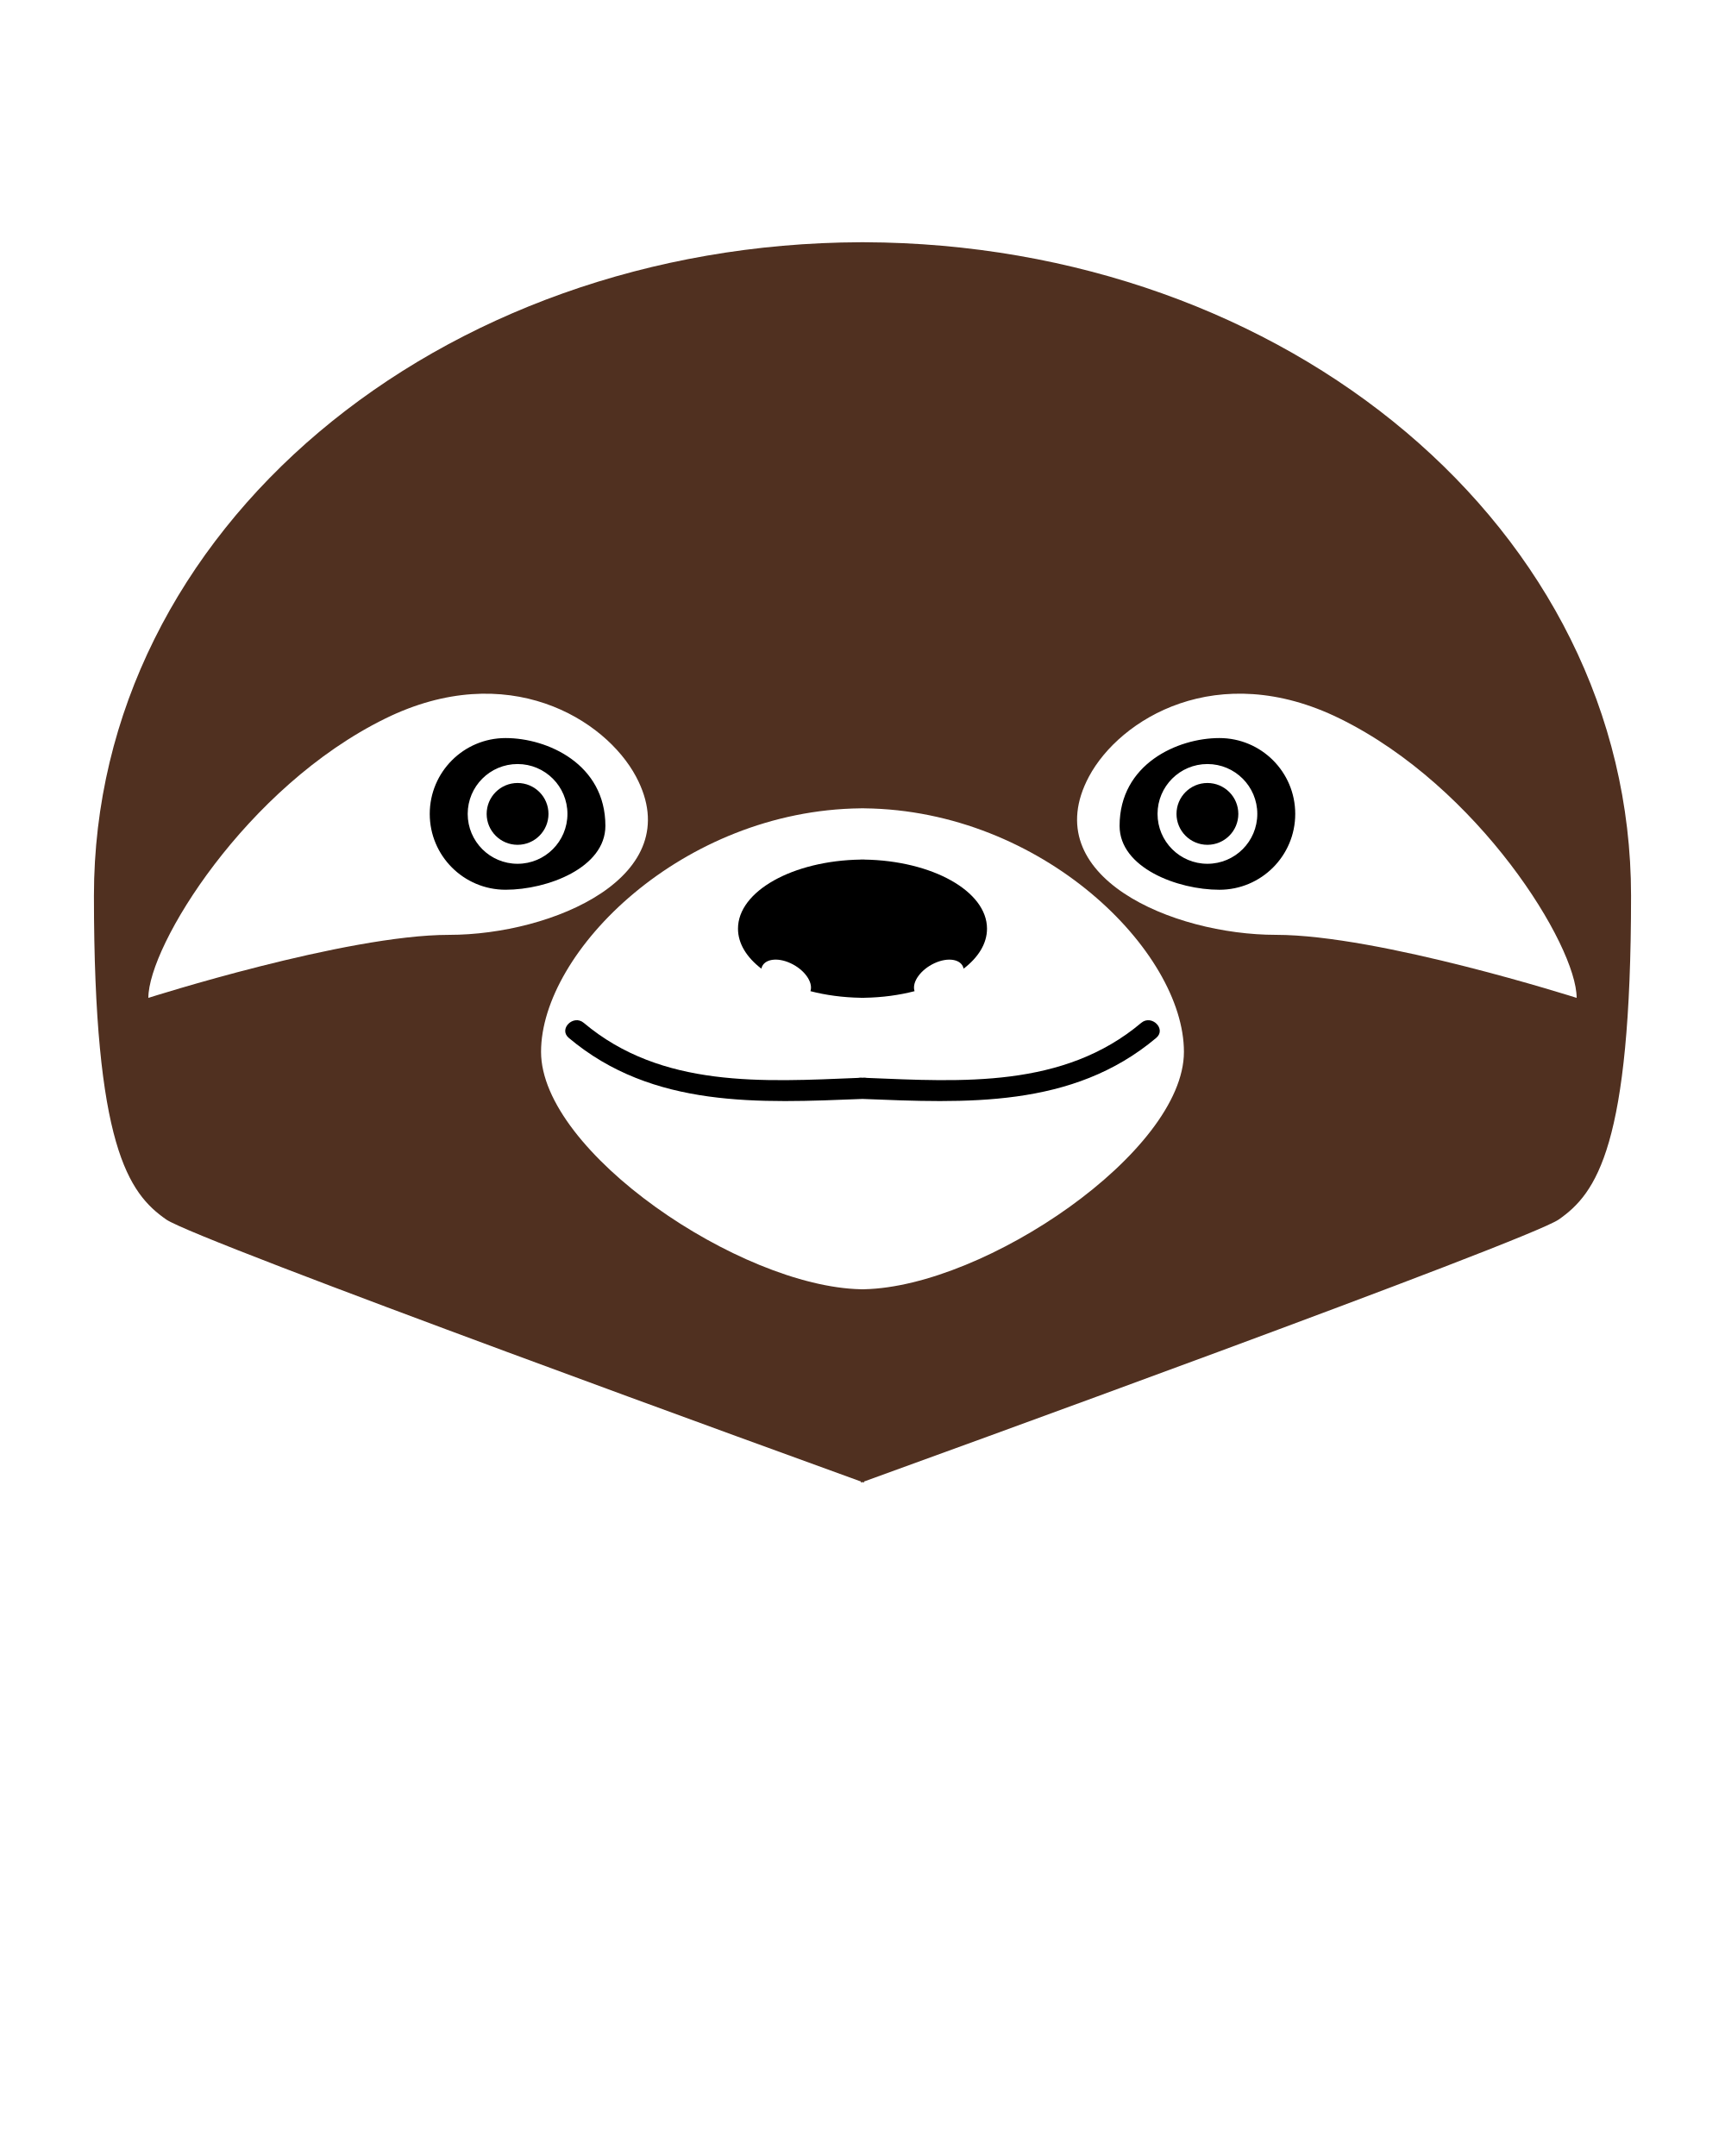
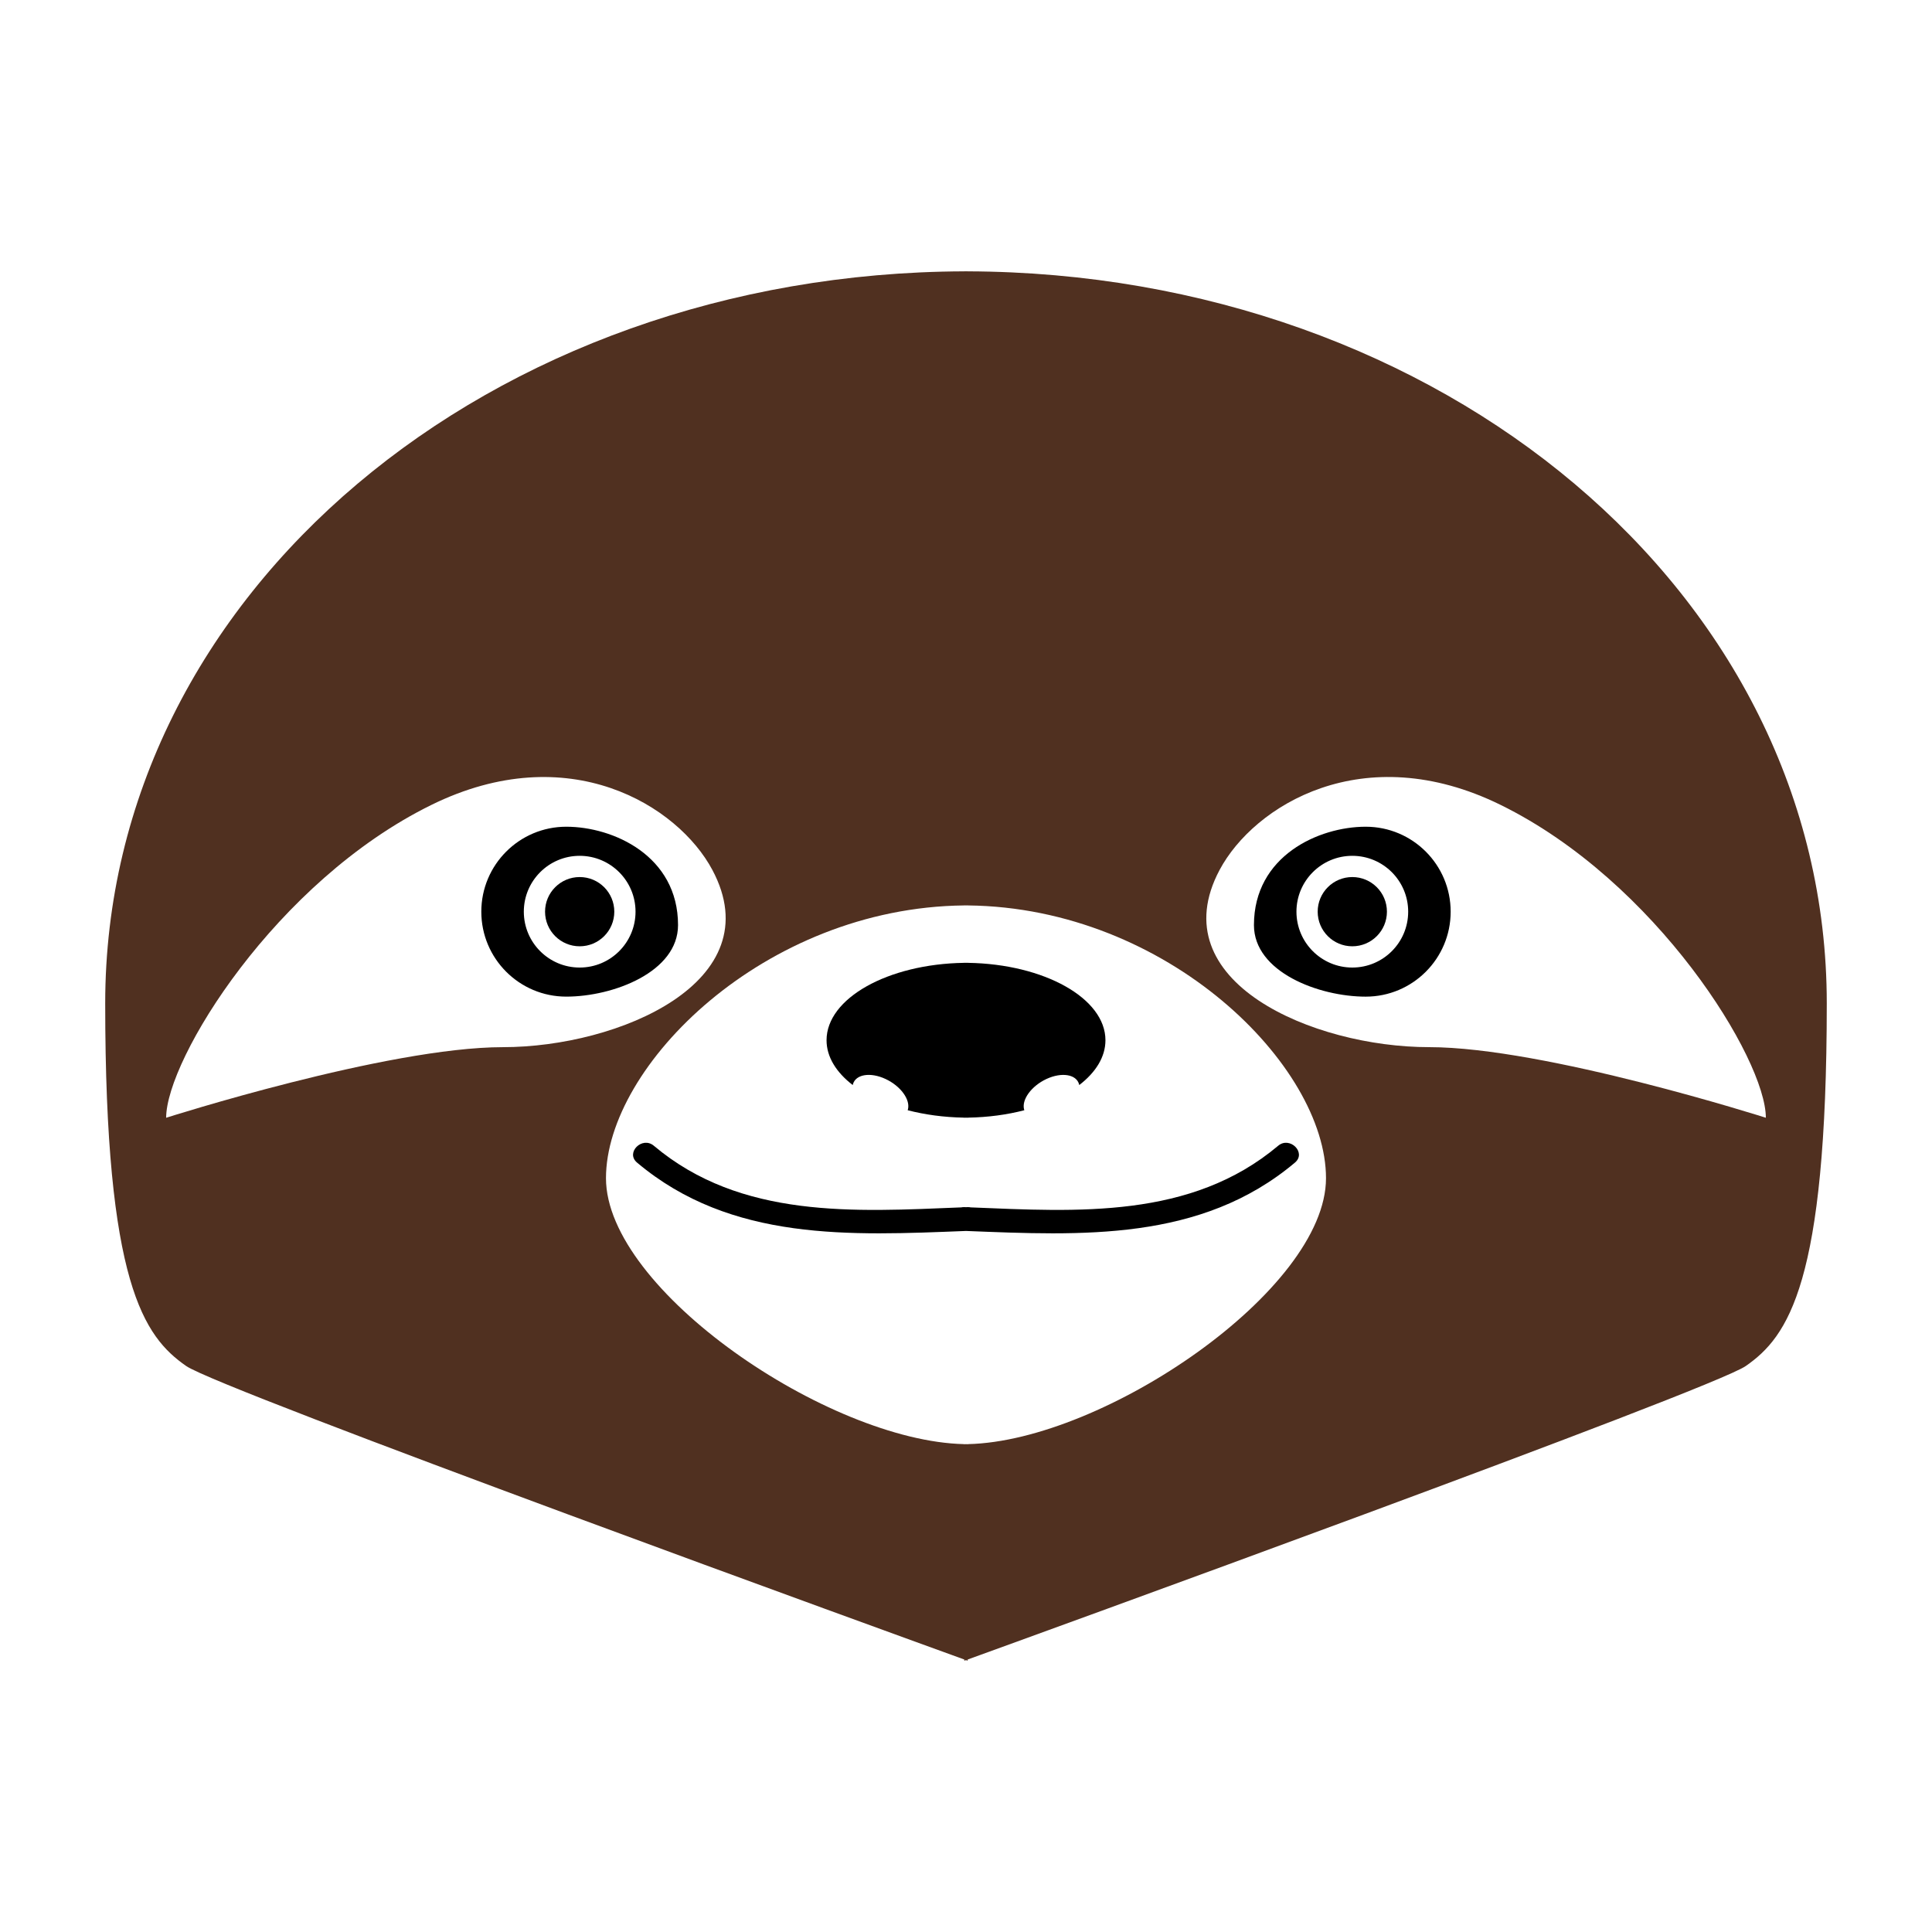
- <svg xmlns="http://www.w3.org/2000/svg" version="1.1" x="0px" y="0px" viewBox="78 61 101 126.25" enable-background="new 78 61 101 101" xml:space="preserve">
+ <svg xmlns="http://www.w3.org/2000/svg" version="1.1" x="0px" y="0px" viewBox="78 61 101 101" enable-background="new 78 61 101 101" xml:space="preserve">
  <g>
    <path d="M128.607,111.335v-0.003c-0.036,0-0.072,0.001-0.107,0.001c-0.036,0-0.072-0.001-0.108-0.001v0.003   c-3.974,0.062-7.182,1.85-7.182,4.046c0,0.873,0.509,1.682,1.37,2.343c0.003-0.015,0.005-0.029,0.009-0.044   c0.148-0.52,0.911-0.644,1.704-0.274c0.793,0.368,1.316,1.089,1.167,1.608c-0.002,0.01-0.006,0.018-0.009,0.026   c0.897,0.232,1.893,0.37,2.942,0.387v0.004c0.036,0,0.072-0.002,0.108-0.002c0.036,0,0.071,0.002,0.107,0.002v-0.004   c1.05-0.017,2.045-0.154,2.942-0.387c-0.003-0.009-0.007-0.017-0.01-0.026c-0.148-0.52,0.375-1.239,1.167-1.608   c0.794-0.369,1.557-0.245,1.704,0.274c0.004,0.015,0.006,0.029,0.009,0.044c0.861-0.661,1.37-1.47,1.37-2.343   C135.79,113.185,132.582,111.397,128.607,111.335z" />
    <path fill="#503020" d="M128.588,75.185v-0.002c-0.029,0-0.059,0.001-0.088,0.001c-0.03,0-0.06-0.001-0.089-0.001v0.002   c-24.723,0.08-44.911,16.787-44.911,38.27c0,14.65,2.026,17.419,4.232,18.956c1.778,1.239,37.837,14.314,40.679,15.344v0.063   c0,0,0.031-0.011,0.089-0.031c0.058,0.021,0.088,0.031,0.088,0.031v-0.063c2.841-1.029,38.901-14.104,40.678-15.344   c2.206-1.537,4.233-4.306,4.233-18.956C173.5,91.972,153.312,75.265,128.588,75.185z M86.686,119.434   c0-3.054,5.712-12.353,13.876-16.36c7.163-3.517,12.883,0.035,14.679,3.404c3.116,5.846-4.902,9.265-10.95,9.265   S86.686,119.434,86.686,119.434z M128.607,136.495v0.004c-0.035,0-0.072-0.002-0.107-0.002c-0.036,0-0.073,0.002-0.108,0.002   v-0.004c-7.069-0.158-18.713-8.047-18.713-13.902c0-5.874,8.277-14.146,18.713-14.259v-0.003c0.036,0,0.072,0.002,0.108,0.002   c0.036,0,0.071-0.002,0.107-0.002v0.003c10.437,0.113,18.713,8.385,18.713,14.259C147.32,128.448,135.677,136.337,128.607,136.495z    M152.708,115.742c-6.048,0-14.065-3.419-10.95-9.265c1.796-3.369,7.516-6.921,14.68-3.404c8.164,4.008,13.876,13.307,13.876,16.36   C170.313,119.434,158.755,115.742,152.708,115.742z" />
    <path fill="none" stroke="#000000" stroke-width="5" stroke-miterlimit="10" d="M83.5,116.38" />
    <path d="M149.396,104.219c-2.452,0-5.843,1.521-5.843,5.143c0,2.453,3.391,3.74,5.843,3.74c2.453,0,4.441-1.988,4.441-4.441   C153.838,106.208,151.85,104.219,149.396,104.219z M148.695,111.581c-1.612,0-2.92-1.308-2.92-2.921c0-1.612,1.308-2.92,2.92-2.92   c1.613,0,2.921,1.308,2.921,2.92C151.616,110.273,150.309,111.581,148.695,111.581z" />
    <circle cx="148.695" cy="108.66" r="1.81" />
    <path d="M144.819,120.897c-4.556,3.837-10.505,3.448-16.071,3.222c-0.049-0.01-0.102-0.016-0.159-0.014   c-0.03,0.001-0.059,0.002-0.089,0.004c-0.03-0.002-0.06-0.003-0.089-0.004c-0.058-0.002-0.11,0.004-0.159,0.014   c-5.566,0.227-11.516,0.615-16.071-3.222c-0.609-0.514-1.493,0.361-0.879,0.879c4.919,4.144,11.175,3.813,17.198,3.575   c6.023,0.238,12.278,0.568,17.198-3.575C146.312,121.259,145.428,120.384,144.819,120.897z" />
    <path fill="none" stroke="#000000" stroke-width="5" stroke-miterlimit="10" d="M173.5,116.38" />
    <path d="M107.603,104.219c-2.453,0-4.441,1.989-4.441,4.441c0,2.453,1.988,4.441,4.441,4.441c2.453,0,5.843-1.287,5.843-3.74   C113.446,105.74,110.056,104.219,107.603,104.219z M108.304,111.581c-1.613,0-2.92-1.308-2.92-2.921c0-1.612,1.308-2.92,2.92-2.92   s2.92,1.308,2.92,2.92C111.224,110.273,109.917,111.581,108.304,111.581z" />
    <circle cx="108.304" cy="108.66" r="1.81" />
  </g>
</svg>
